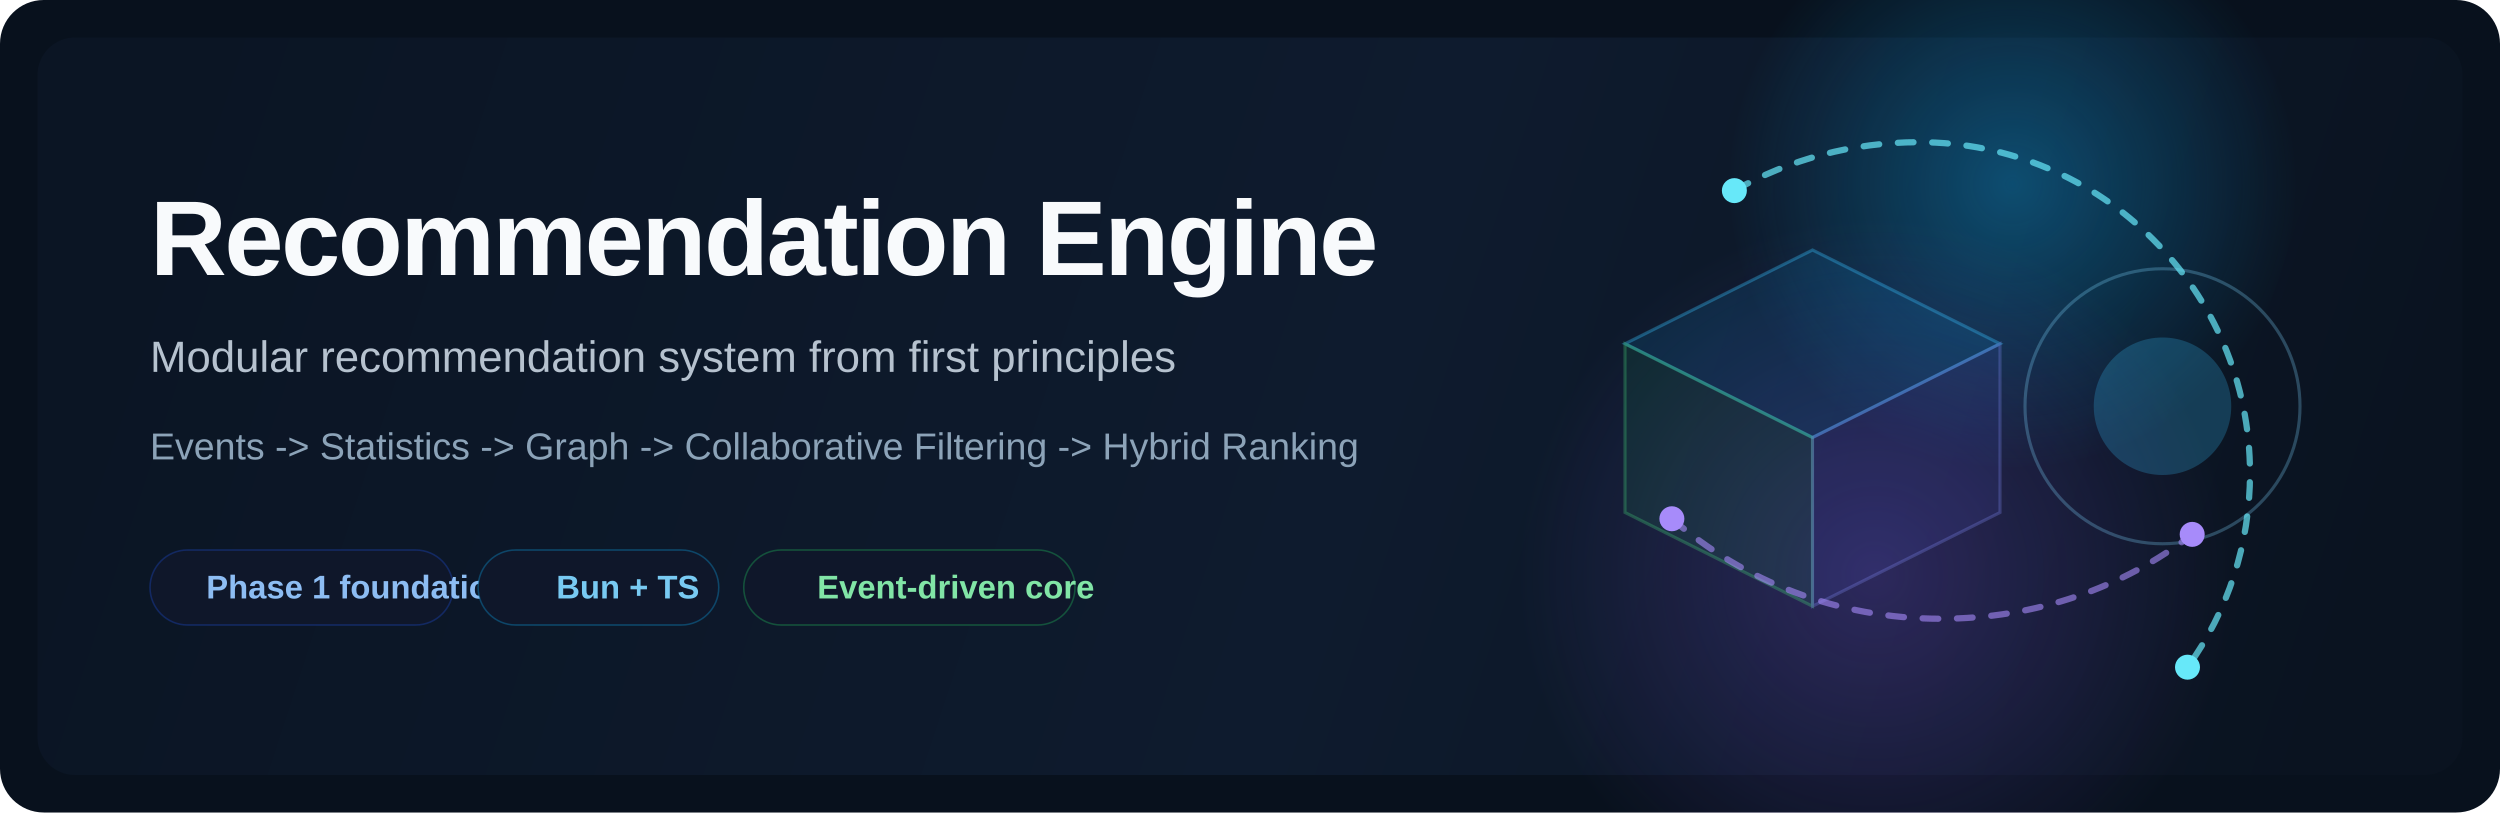
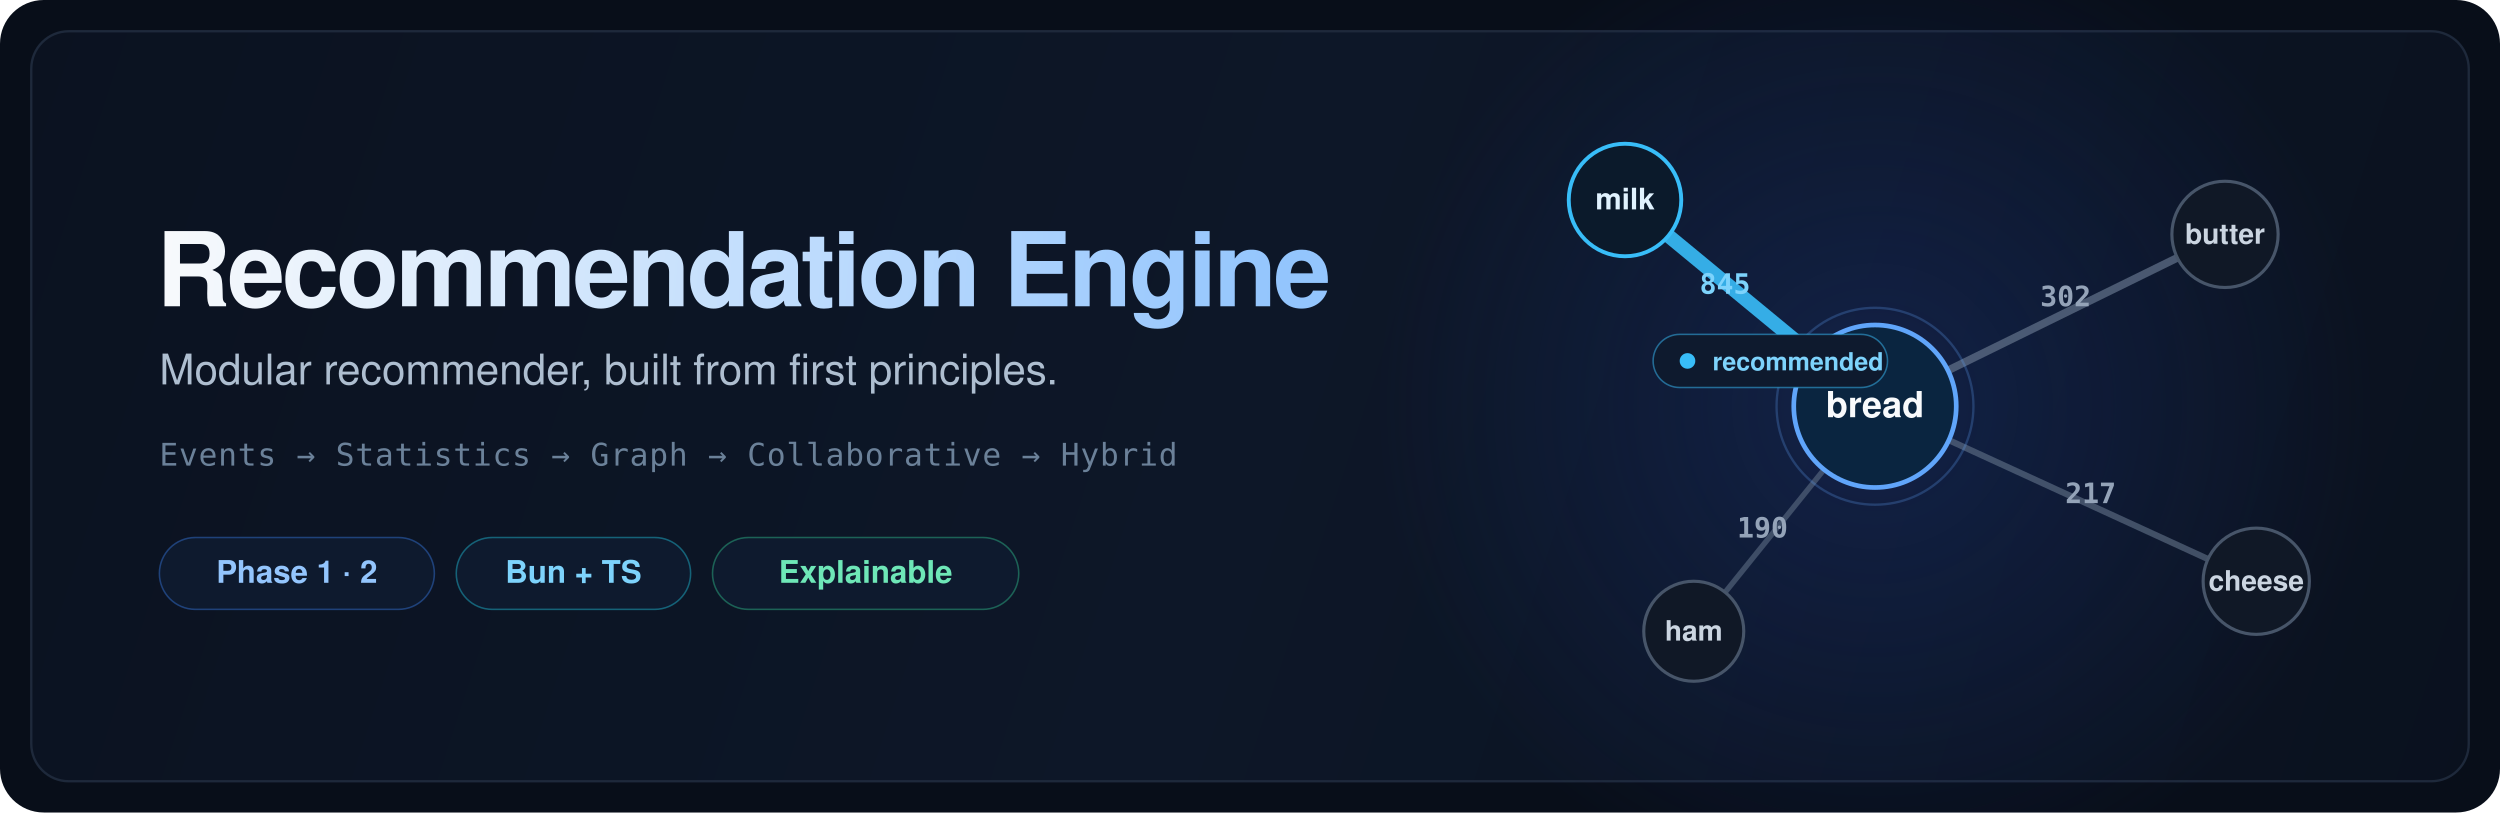
<svg xmlns="http://www.w3.org/2000/svg" width="1600" height="520" viewBox="0 0 1600 520" fill="none">
-   <rect width="1600" height="520" rx="28" fill="#08111D" />
-   <rect x="24" y="24" width="1552" height="472" rx="24" fill="url(#bg)" />
-   <circle cx="1288" cy="118" r="182" fill="url(#glowA)" opacity="0.38" />
-   <circle cx="1200" cy="368" r="228" fill="url(#glowB)" opacity="0.26" />
-   <circle cx="1384" cy="260" r="88" stroke="#7DD3FC" stroke-opacity="0.28" stroke-width="2" />
-   <circle cx="1384" cy="260" r="44" fill="#38BDF8" fill-opacity="0.24" />
-   <path d="M1160 160L1280 220L1160 280L1040 220L1160 160Z" fill="#0EA5E9" fill-opacity="0.12" stroke="#38BDF8" stroke-opacity="0.35" stroke-width="2" />
-   <path d="M1040 220V328L1160 388V280L1040 220Z" fill="#22C55E" fill-opacity="0.1" stroke="#4ADE80" stroke-opacity="0.28" stroke-width="2" />
-   <path d="M1280 220V328L1160 388V280L1280 220Z" fill="#6366F1" fill-opacity="0.1" stroke="#818CF8" stroke-opacity="0.28" stroke-width="2" />
-   <path d="M1110 122C1145 102 1186 91 1228 91C1345 91 1440 186 1440 303C1440 348 1426 391 1400 427" stroke="#67E8F9" stroke-width="4" stroke-linecap="round" stroke-dasharray="10 12" opacity="0.7" />
-   <path d="M1070 332C1116 372 1176 396 1242 396C1303 396 1359 376 1403 342" stroke="#A78BFA" stroke-width="4" stroke-linecap="round" stroke-dasharray="10 12" opacity="0.6" />
-   <circle cx="1110" cy="122" r="8" fill="#67E8F9" />
-   <circle cx="1400" cy="427" r="8" fill="#67E8F9" />
-   <circle cx="1070" cy="332" r="8" fill="#A78BFA" />
-   <circle cx="1403" cy="342" r="8" fill="#A78BFA" />
-   <text x="96" y="176" fill="#F8FAFC" font-family="Segoe UI, Arial, sans-serif" font-size="68" font-weight="700" letter-spacing="-1.5">
-     Recommendation Engine
-   </text>
-   <text x="96" y="238" fill="#B6C2CF" font-family="Segoe UI, Arial, sans-serif" font-size="28" font-weight="500">
-     Modular recommendation system from first principles
-   </text>
-   <text x="96" y="294" fill="#8CA3B8" font-family="Segoe UI, Arial, sans-serif" font-size="24" font-weight="400">
-     Events -&gt; Statistics -&gt; Graph -&gt; Collaborative Filtering -&gt; Hybrid Ranking
-   </text>
-   <g opacity="0.95">
-     <rect x="96" y="352" width="194" height="48" rx="24" fill="#0F172A" stroke="#1D4ED8" stroke-opacity="0.35" />
-     <text x="132" y="383" fill="#93C5FD" font-family="Segoe UI, Arial, sans-serif" font-size="21" font-weight="600">
-       Phase 1 foundation
-     </text>
-     <rect x="306" y="352" width="154" height="48" rx="24" fill="#0F172A" stroke="#0EA5E9" stroke-opacity="0.35" />
-     <text x="356" y="383" fill="#7DD3FC" font-family="Segoe UI, Arial, sans-serif" font-size="21" font-weight="600">
-       Bun + TS
-     </text>
-     <rect x="476" y="352" width="212" height="48" rx="24" fill="#0F172A" stroke="#22C55E" stroke-opacity="0.35" />
-     <text x="523" y="383" fill="#86EFAC" font-family="Segoe UI, Arial, sans-serif" font-size="21" font-weight="600">
-       Event-driven core
-     </text>
+   <defs>
+     <linearGradient id="bg" x1="0" y1="0" x2="1600" y2="520" gradientUnits="userSpaceOnUse">
+       <stop stop-color="#0B1220" />
+       <stop offset="0.5" stop-color="#0D1728" />
+       <stop offset="1" stop-color="#0A111E" />
+     </linearGradient>
+     <radialGradient id="glow" cx="0" cy="0" r="1" gradientUnits="userSpaceOnUse" gradientTransform="translate(1200 260) scale(320)">
+       <stop stop-color="#1E3A8A" stop-opacity="0.35" />
+       <stop offset="1" stop-color="#1E3A8A" stop-opacity="0" />
+     </radialGradient>
+     <linearGradient id="title" x1="100" y1="150" x2="820" y2="210" gradientUnits="userSpaceOnUse">
+       <stop stop-color="#F8FAFC" />
+       <stop offset="1" stop-color="#93C5FD" />
+     </linearGradient>
+   </defs>
+   <rect width="1600" height="520" rx="28" fill="#080E19" />
+   <rect x="20" y="20" width="1560" height="480" rx="24" fill="url(#bg)" stroke="#1E293B" stroke-width="1.5" />
+   <circle cx="1200" cy="260" r="320" fill="url(#glow)" />
+   <text x="100" y="196" fill="url(#title)" font-family="Segoe UI, Helvetica, Arial, sans-serif" font-size="66" font-weight="800" letter-spacing="-2">Recommendation Engine</text>
+   <text x="102" y="246" fill="#AEBED0" font-family="Segoe UI, Helvetica, Arial, sans-serif" font-size="27" font-weight="500">Modular recommender, built from first principles.</text>
+   <text x="102" y="298" fill="#6B8199" font-family="Consolas, Menlo, monospace" font-size="20" font-weight="500" letter-spacing="0.5">Events → Statistics → Graph → Collaborative → Hybrid</text>
+   <g font-family="Segoe UI, Helvetica, Arial, sans-serif" font-size="20" font-weight="600">
+     <rect x="102" y="344" width="176" height="46" rx="23" fill="#0E1A2E" stroke="#3B82F6" stroke-opacity="0.4" />
+     <text x="190" y="373" fill="#93C5FD" text-anchor="middle">Phase 1 · 2</text>
+     <rect x="292" y="344" width="150" height="46" rx="23" fill="#0E1A2E" stroke="#22D3EE" stroke-opacity="0.4" />
+     <text x="367" y="373" fill="#7DD3FC" text-anchor="middle">Bun + TS</text>
+     <rect x="456" y="344" width="196" height="46" rx="23" fill="#0E1A2E" stroke="#34D399" stroke-opacity="0.4" />
+     <text x="554" y="373" fill="#6EE7B7" text-anchor="middle">Explainable</text>
  </g>
-   <defs>
-     <linearGradient id="bg" x1="110" y1="42" x2="1485" y2="490" gradientUnits="userSpaceOnUse">
-       <stop stop-color="#0B1524" />
-       <stop offset="0.55" stop-color="#0E1B2E" />
-       <stop offset="1" stop-color="#0A1320" />
-     </linearGradient>
-     <radialGradient id="glowA" cx="0" cy="0" r="1" gradientUnits="userSpaceOnUse" gradientTransform="translate(1288 118) rotate(90) scale(182)">
-       <stop stop-color="#0EA5E9" />
-       <stop offset="1" stop-color="#0EA5E9" stop-opacity="0" />
-     </radialGradient>
-     <radialGradient id="glowB" cx="0" cy="0" r="1" gradientUnits="userSpaceOnUse" gradientTransform="translate(1200 368) rotate(90) scale(228)">
-       <stop stop-color="#8B5CF6" />
-       <stop offset="1" stop-color="#8B5CF6" stop-opacity="0" />
-     </radialGradient>
-   </defs>
+   <g stroke-linecap="round">
+     <line x1="1200" y1="260" x2="1040" y2="128" stroke="#38BDF8" stroke-width="9" opacity="0.9" />
+     <line x1="1200" y1="260" x2="1424" y2="150" stroke="#64748B" stroke-width="5" opacity="0.7" />
+     <line x1="1200" y1="260" x2="1444" y2="372" stroke="#64748B" stroke-width="4" opacity="0.6" />
+     <line x1="1200" y1="260" x2="1084" y2="404" stroke="#64748B" stroke-width="3.5" opacity="0.55" />
+   </g>
+   <g font-family="Consolas, Menlo, monospace" font-size="18" font-weight="600">
+     <text x="1104" y="188" fill="#7DD3FC" text-anchor="middle">845</text>
+     <text x="1322" y="196" fill="#94A3B8" text-anchor="middle">302</text>
+     <text x="1338" y="322" fill="#94A3B8" text-anchor="middle">217</text>
+     <text x="1128" y="344" fill="#94A3B8" text-anchor="middle">190</text>
+   </g>
+   <g font-family="Segoe UI, Helvetica, Arial, sans-serif" font-weight="600">
+     <circle cx="1040" cy="128" r="36" fill="#0B1A2B" stroke="#38BDF8" stroke-width="2.5" />
+     <text x="1040" y="134" fill="#E0F2FE" font-size="19" text-anchor="middle">milk</text>
+     <circle cx="1424" cy="150" r="34" fill="#101826" stroke="#475569" stroke-width="2" />
+     <text x="1424" y="156" fill="#CBD5E1" font-size="18" text-anchor="middle">butter</text>
+     <circle cx="1444" cy="372" r="34" fill="#101826" stroke="#475569" stroke-width="2" />
+     <text x="1444" y="378" fill="#CBD5E1" font-size="18" text-anchor="middle">cheese</text>
+     <circle cx="1084" cy="404" r="32" fill="#101826" stroke="#475569" stroke-width="2" />
+     <text x="1084" y="410" fill="#CBD5E1" font-size="18" text-anchor="middle">ham</text>
+     <circle cx="1200" cy="260" r="52" fill="#0A2540" stroke="#60A5FA" stroke-width="3" />
+     <circle cx="1200" cy="260" r="63" fill="none" stroke="#60A5FA" stroke-opacity="0.25" stroke-width="1.5" />
+     <text x="1200" y="267" fill="#F8FAFC" font-size="23" font-weight="700" text-anchor="middle">bread</text>
+   </g>
+   <g font-family="Segoe UI, Helvetica, Arial, sans-serif">
+     <rect x="1058" y="214" width="150" height="34" rx="17" fill="#0E1A2E" stroke="#38BDF8" stroke-opacity="0.5" />
+     <circle cx="1080" cy="231" r="5" fill="#38BDF8" />
+     <text x="1096" y="237" fill="#7DD3FC" font-size="16" font-weight="600">recommended</text>
+   </g>
</svg>
